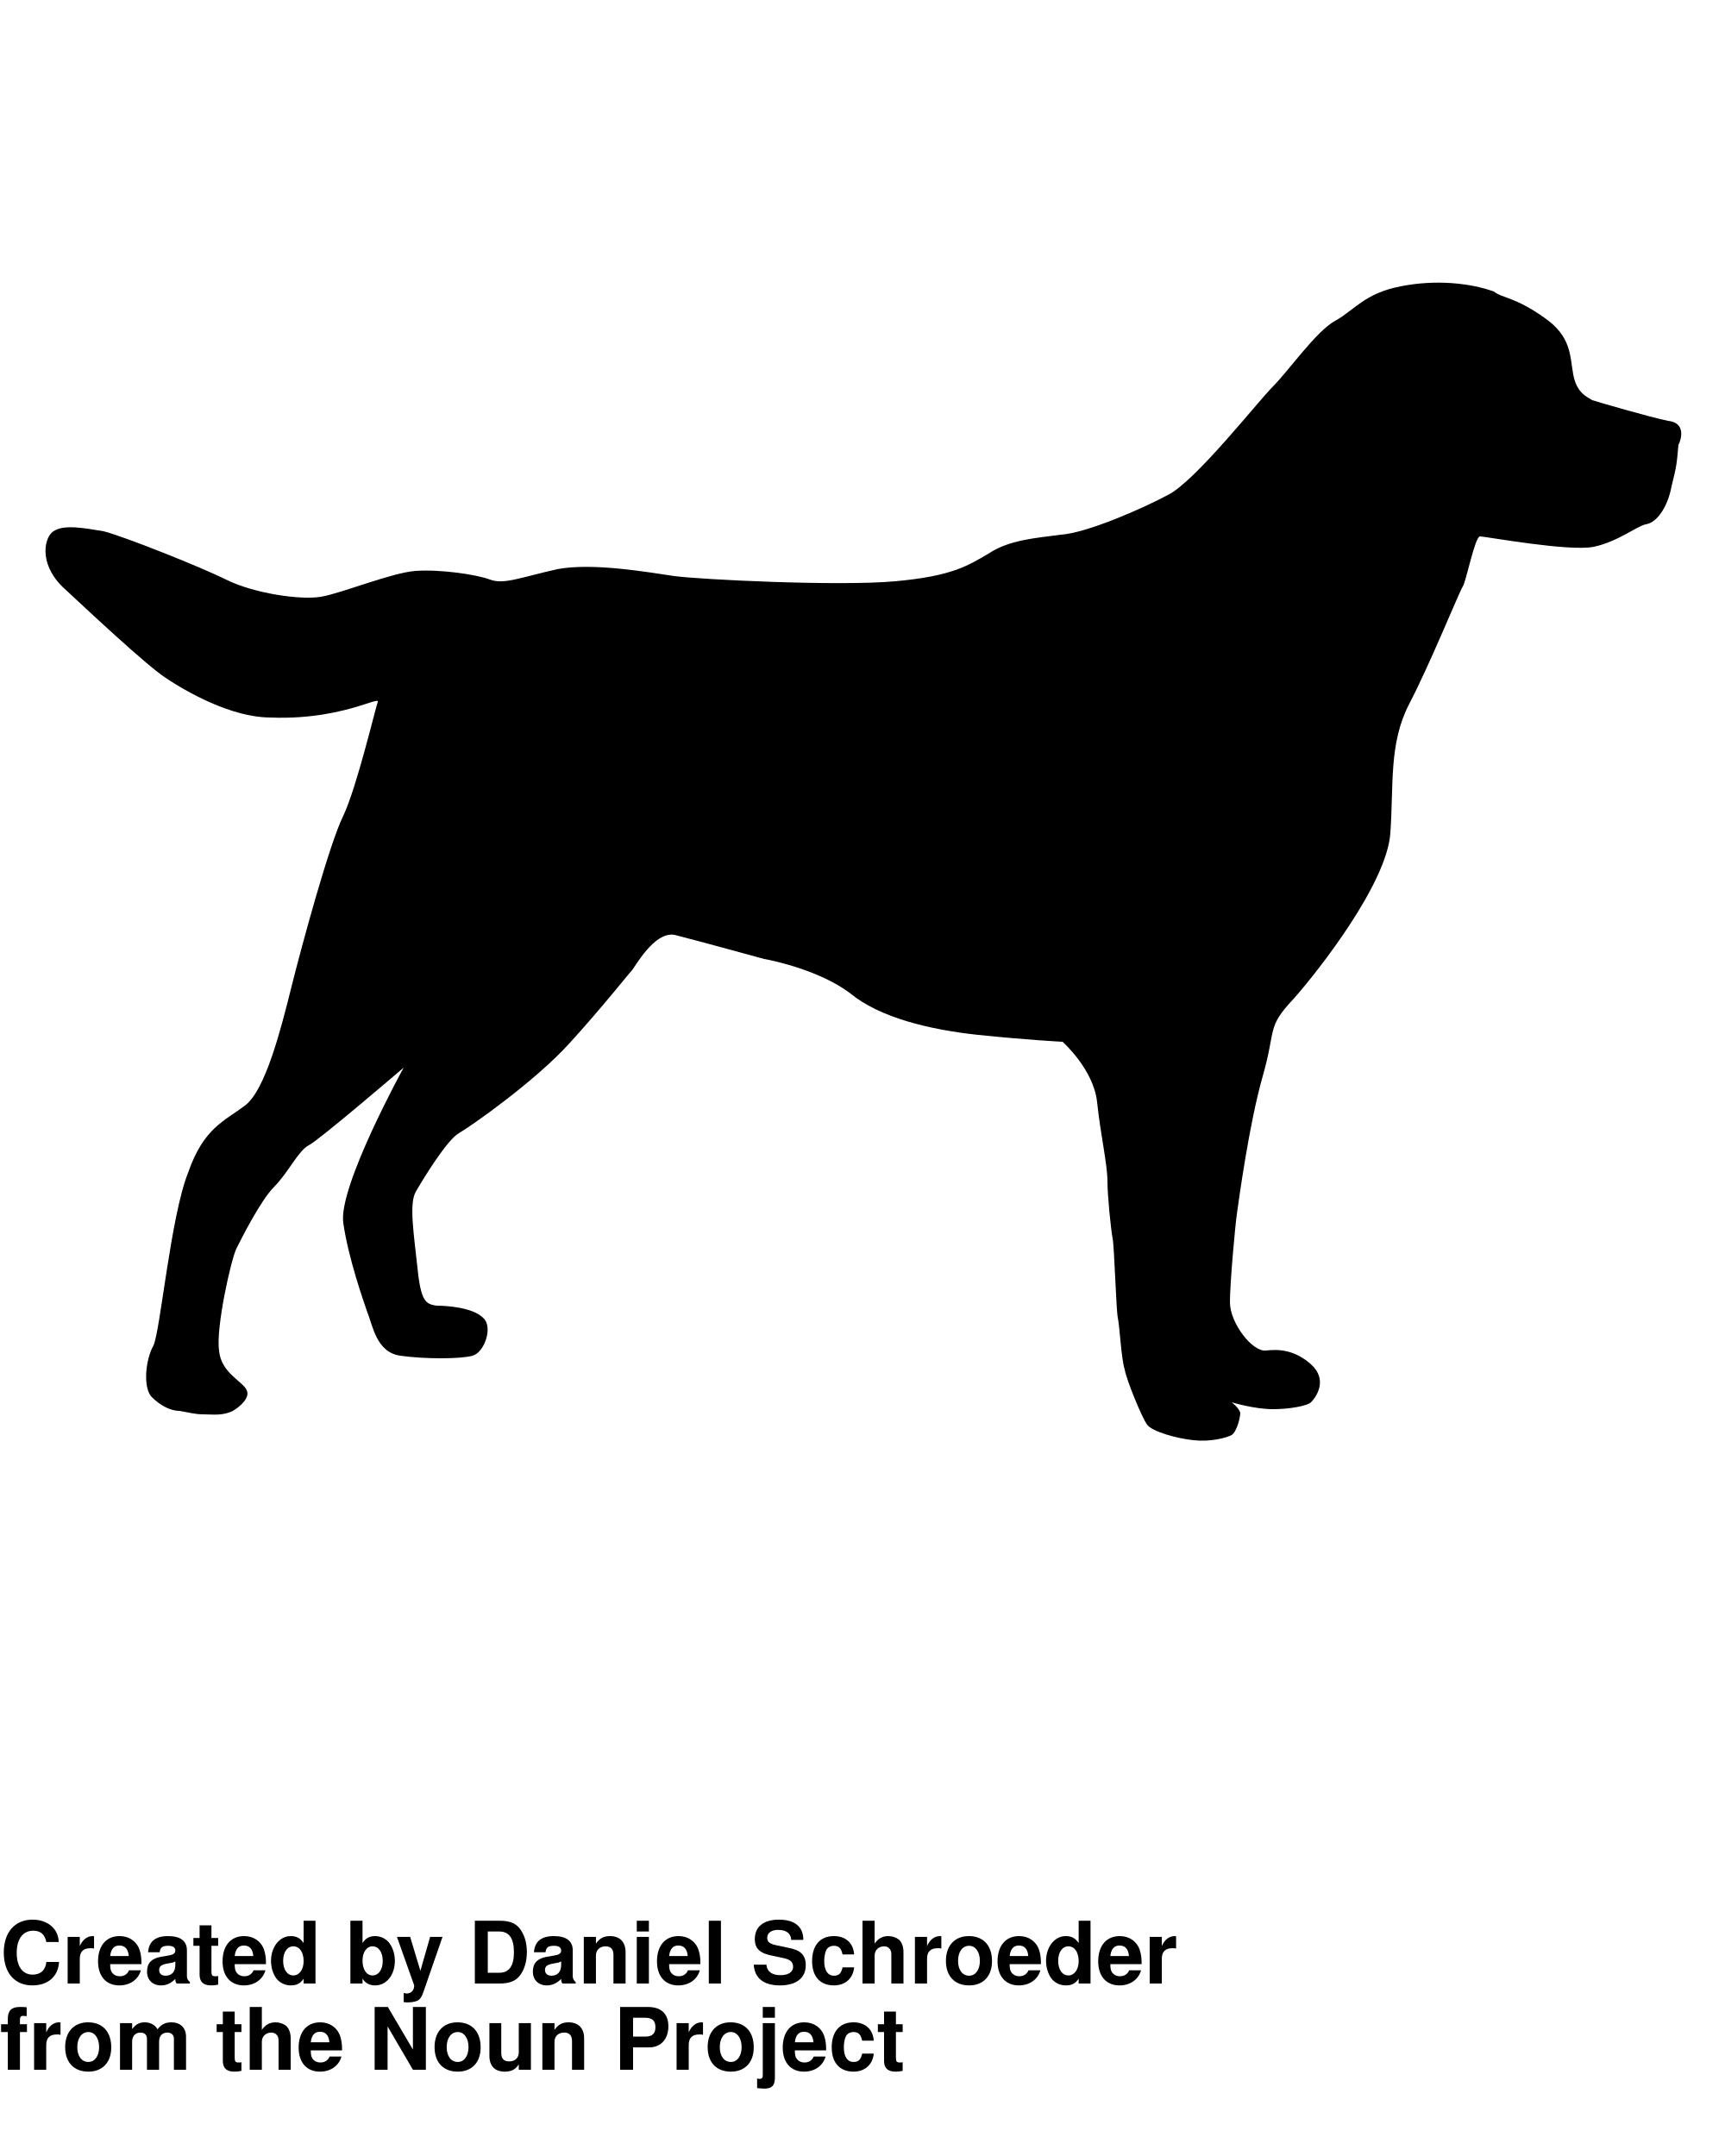
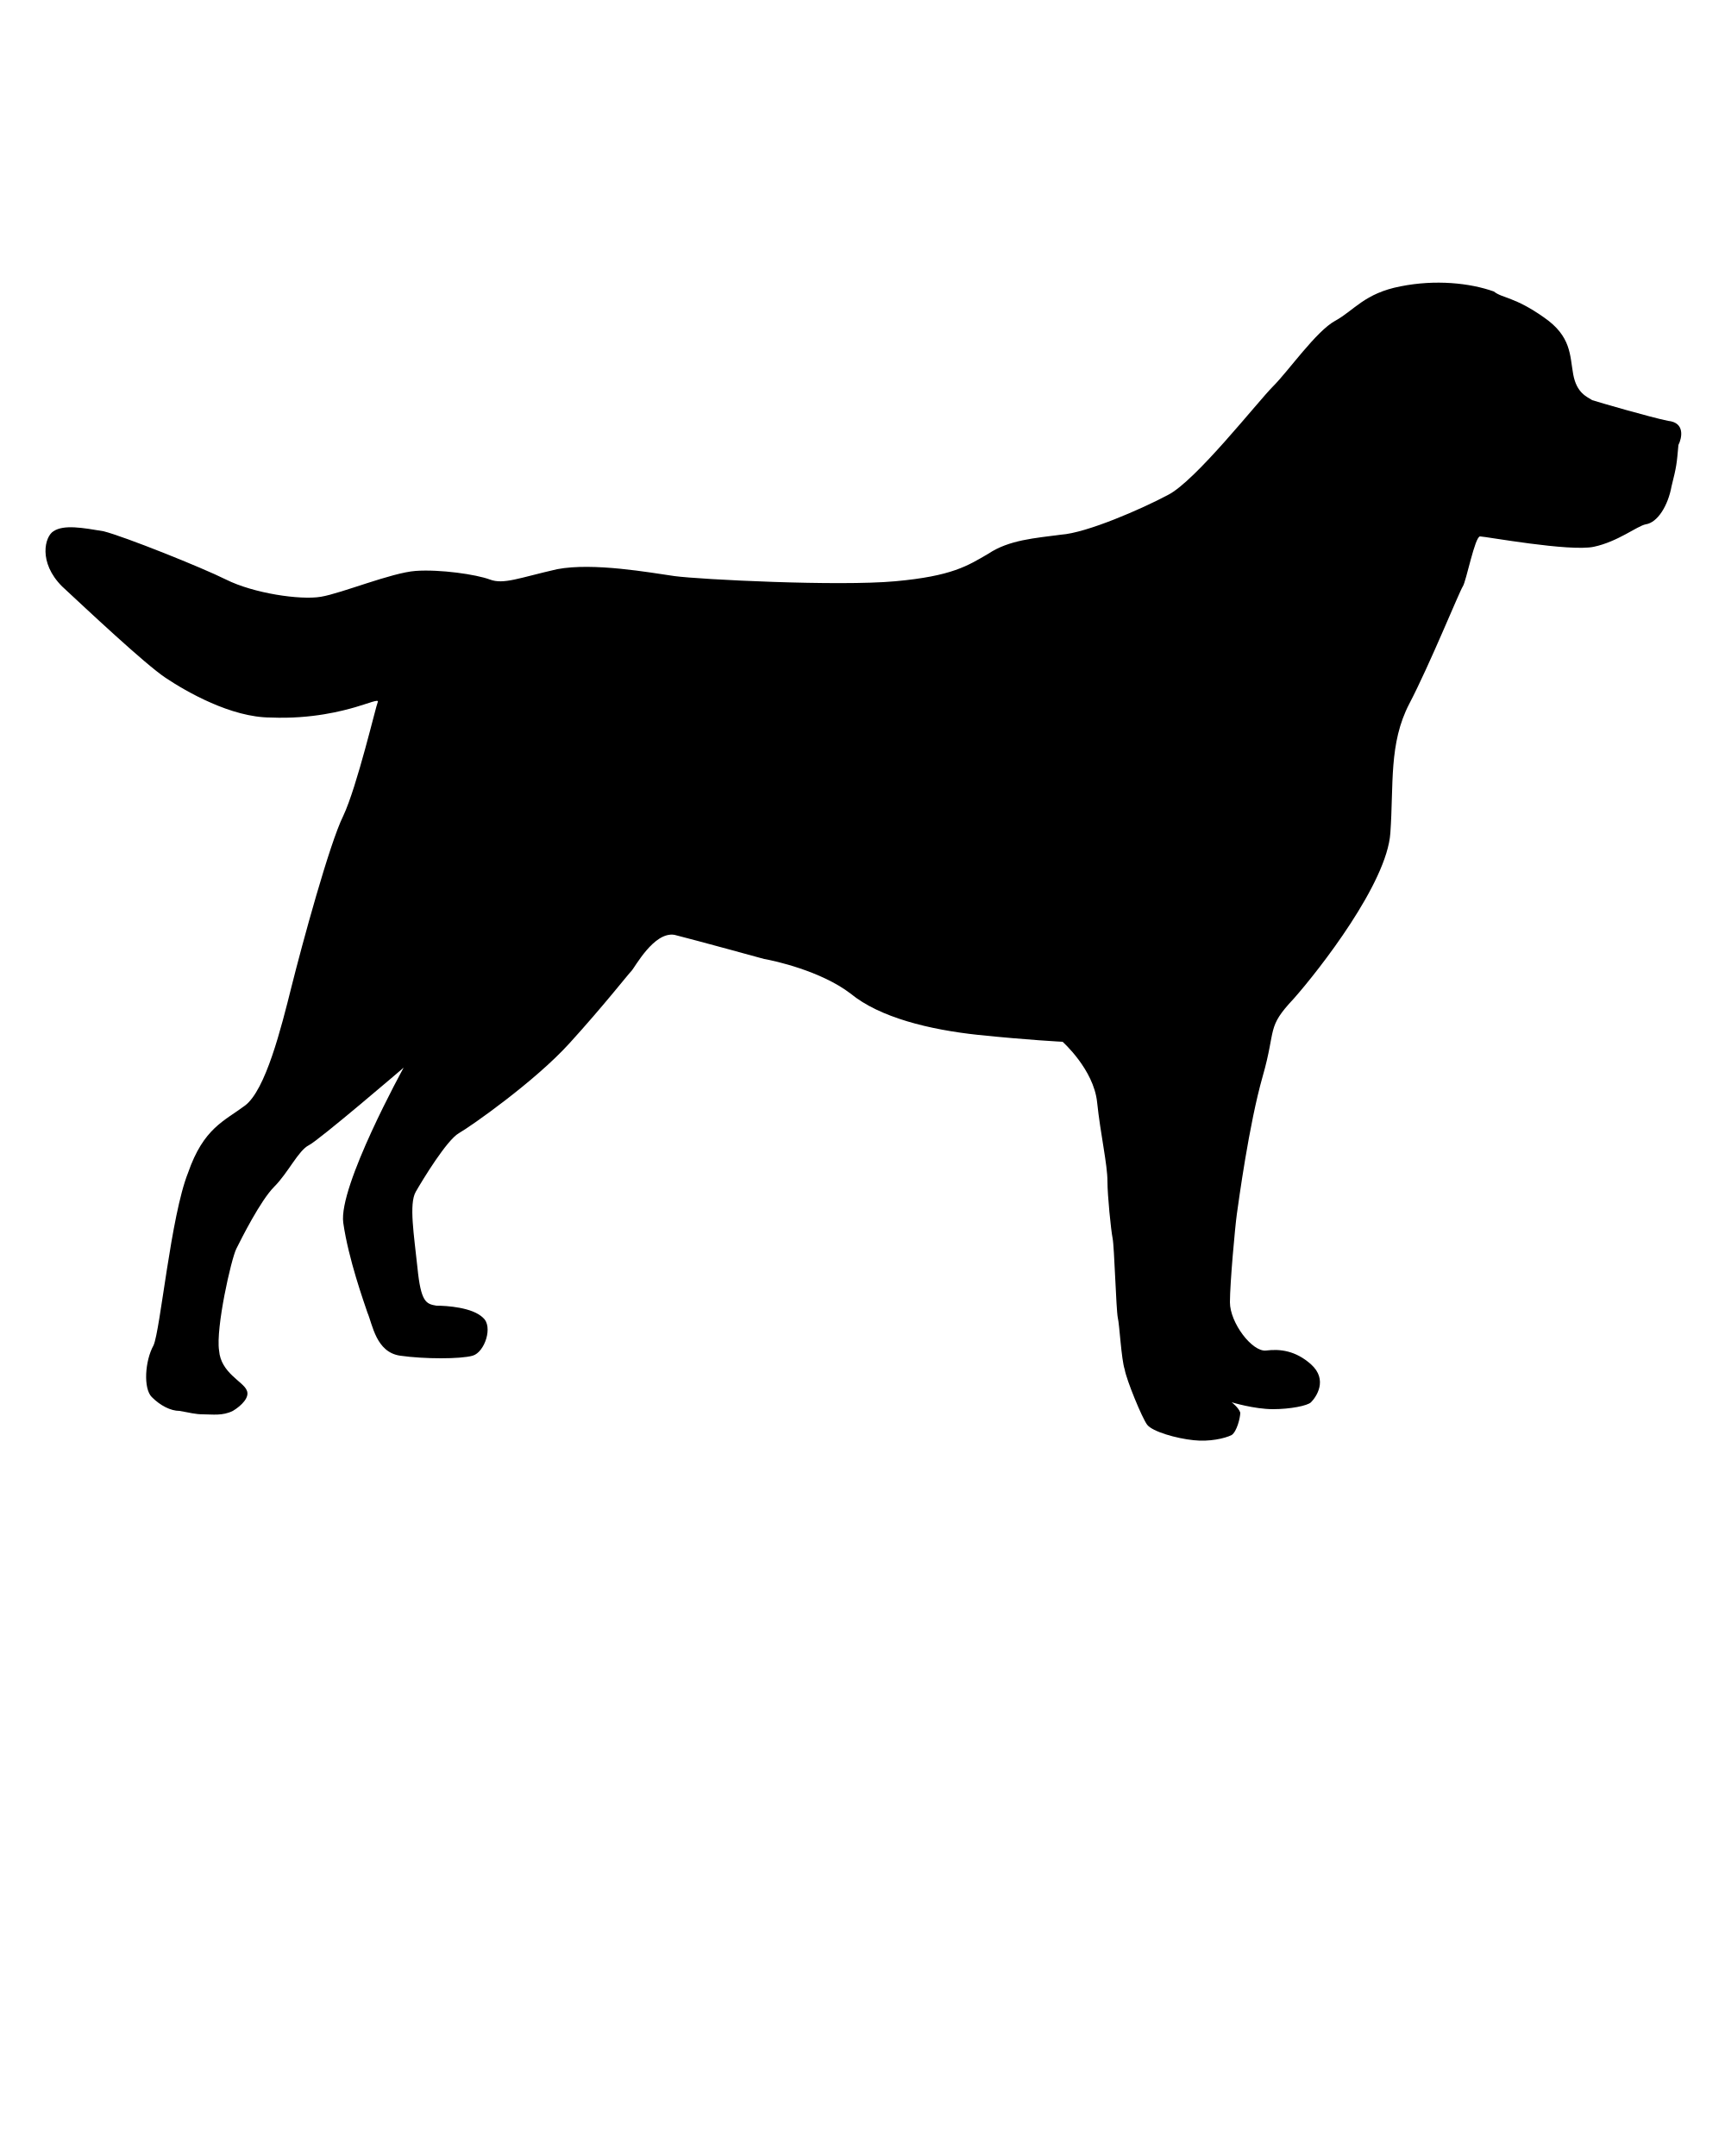
<svg xmlns="http://www.w3.org/2000/svg" version="1.1" x="0px" y="0px" viewBox="0 0 100 125" enable-background="new 0 0 100 100" xml:space="preserve">
  <path d="M96.7,24.4c-1-0.2-4.1-1.1-4.4-1.2c-0.3-0.2-0.9-0.4-1.1-1.5c-0.2-1.1-0.1-2.2-1.7-3.3c-1.7-1.2-2.4-1.1-2.9-1.5  c-1.4-0.5-3.4-0.7-5.4-0.3c-2.1,0.4-2.7,1.4-3.8,2c-1.1,0.6-2.7,2.9-3.6,3.8c-0.9,0.9-4.5,5.5-6.1,6.3c-1.5,0.8-4.7,2.2-6.2,2.3  c-1.5,0.2-3,0.3-4.2,1.1c-1.2,0.7-2.1,1.3-5.4,1.6c-3.3,0.3-11.3-0.1-12.8-0.3c-1.4-0.2-4.7-0.8-6.8-0.4c-2.2,0.5-3.1,0.9-3.9,0.6  c-0.8-0.3-2.9-0.6-4.3-0.5s-4.3,1.3-5.5,1.5c-1.2,0.2-3.9-0.2-5.5-1c-1.4-0.7-5.9-2.5-7.1-2.8c-1.2-0.2-2.3-0.4-2.9,0  c-0.5,0.3-0.9,1.8,0.5,3.2c1.4,1.3,4.8,4.5,6,5.3c1.2,0.8,3.8,2.3,6.1,2.3c2.4,0.1,4.2-0.4,4.9-0.6c0.7-0.2,1.4-0.5,1.3-0.3  s-1.2,4.9-2,6.6c-0.8,1.6-2.4,7.5-3,9.9c-0.6,2.4-1.5,6-2.7,6.9c-1.2,0.9-2.4,1.3-3.3,3.9C9.9,70.5,9.3,77.1,8.9,78  c-0.5,0.9-0.6,2.5-0.1,3c0.5,0.5,1.1,0.8,1.6,0.8c0.6,0.1,0.9,0.2,1.4,0.2c0.5,0,1.1,0.1,1.7-0.2c0.5-0.3,1-0.8,0.8-1.2  c-0.2-0.5-1.5-1-1.6-2.3c-0.2-1.3,0.7-5.3,1-5.9c0.3-0.6,1.4-2.8,2.2-3.6c0.8-0.8,1.4-2.1,2-2.4c0.6-0.3,5.5-4.5,5.5-4.5  s-3.8,6.9-3.5,9c0.3,2.1,1.2,4.6,1.4,5.2c0.3,0.7,0.5,2.3,1.9,2.5c1.4,0.2,3.5,0.2,4.2,0s1.2-1.7,0.6-2.2c-0.6-0.6-2.1-0.7-2.7-0.7  c-0.6-0.1-0.9-0.2-1.1-2.2c-0.2-1.9-0.5-3.7-0.1-4.4c0.4-0.7,1.8-3,2.5-3.4c0.7-0.4,4.4-3,6.4-5.2c2-2.2,3.4-4,3.6-4.2  c0.2-0.2,1.3-2.3,2.5-2.1c1.2,0.3,5.2,1.4,5.2,1.4c0.6,0.1,3.3,0.7,5,2c1.7,1.4,4.6,2.1,7.4,2.4c2.9,0.3,4.9,0.4,4.9,0.4  s1.8,1.6,2,3.5c0.2,1.9,0.6,3.6,0.6,4.6c0,0.8,0.2,2.8,0.3,3.3c0.1,0.5,0.2,4.1,0.3,4.6c0.1,0.4,0.2,2.4,0.4,3  c0.1,0.6,1,2.8,1.3,3.2c0.3,0.4,1.7,0.8,2.7,0.9c0.9,0.1,1.8-0.1,2.2-0.3c0.3-0.2,0.5-1,0.5-1.3c-0.1-0.3-0.5-0.6-0.5-0.6  s1.3,0.4,2.4,0.4c1,0,2-0.2,2.2-0.4c0.3-0.3,1-1.3,0-2.2c-0.9-0.8-1.8-0.9-2.6-0.8c-0.8,0.1-2.1-1.6-2.1-2.8c0-1.1,0.3-4.4,0.4-5.1  c0.1-0.7,0.7-5.2,1.5-8c0.8-2.8,0.2-2.8,1.8-4.5c1.5-1.7,5.4-6.7,5.6-9.6c0.2-2.8-0.1-5.2,1.1-7.5s2.9-6.5,3.1-6.8  c0.2-0.3,0.7-2.9,1-2.9s5.2,0.9,6.6,0.6c1.4-0.3,2.5-1.2,3-1.3c0.7-0.1,1.3-1.1,1.5-2.2c0.3-1.2,0.3-1.3,0.4-2.4  C97.5,25.4,97.7,24.5,96.7,24.4z" />
-   <text x="0" y="115" fill="#000000" font-size="5px" font-weight="bold" font-family="'Helvetica Neue', Helvetica, Arial-Unicode, Arial, Sans-serif">Created by Daniel Schroeder</text>
-   <text x="0" y="120" fill="#000000" font-size="5px" font-weight="bold" font-family="'Helvetica Neue', Helvetica, Arial-Unicode, Arial, Sans-serif">from the Noun Project</text>
</svg>
